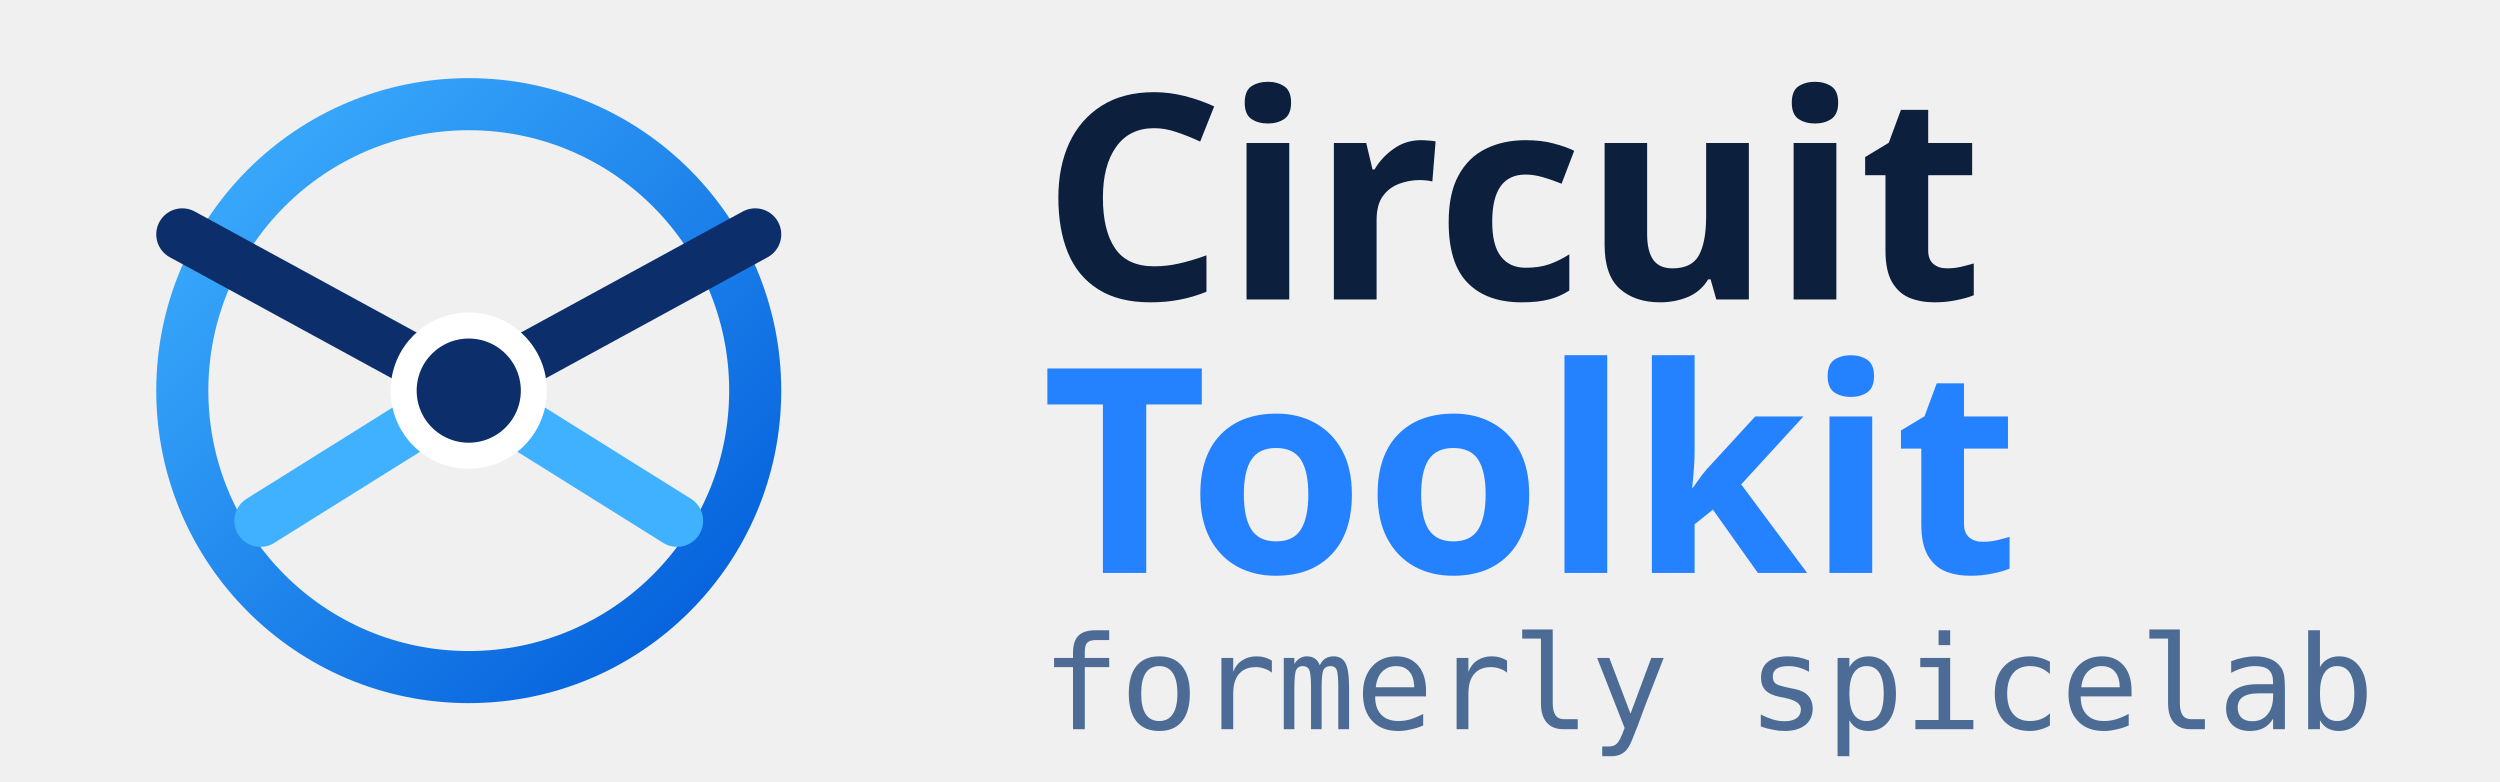
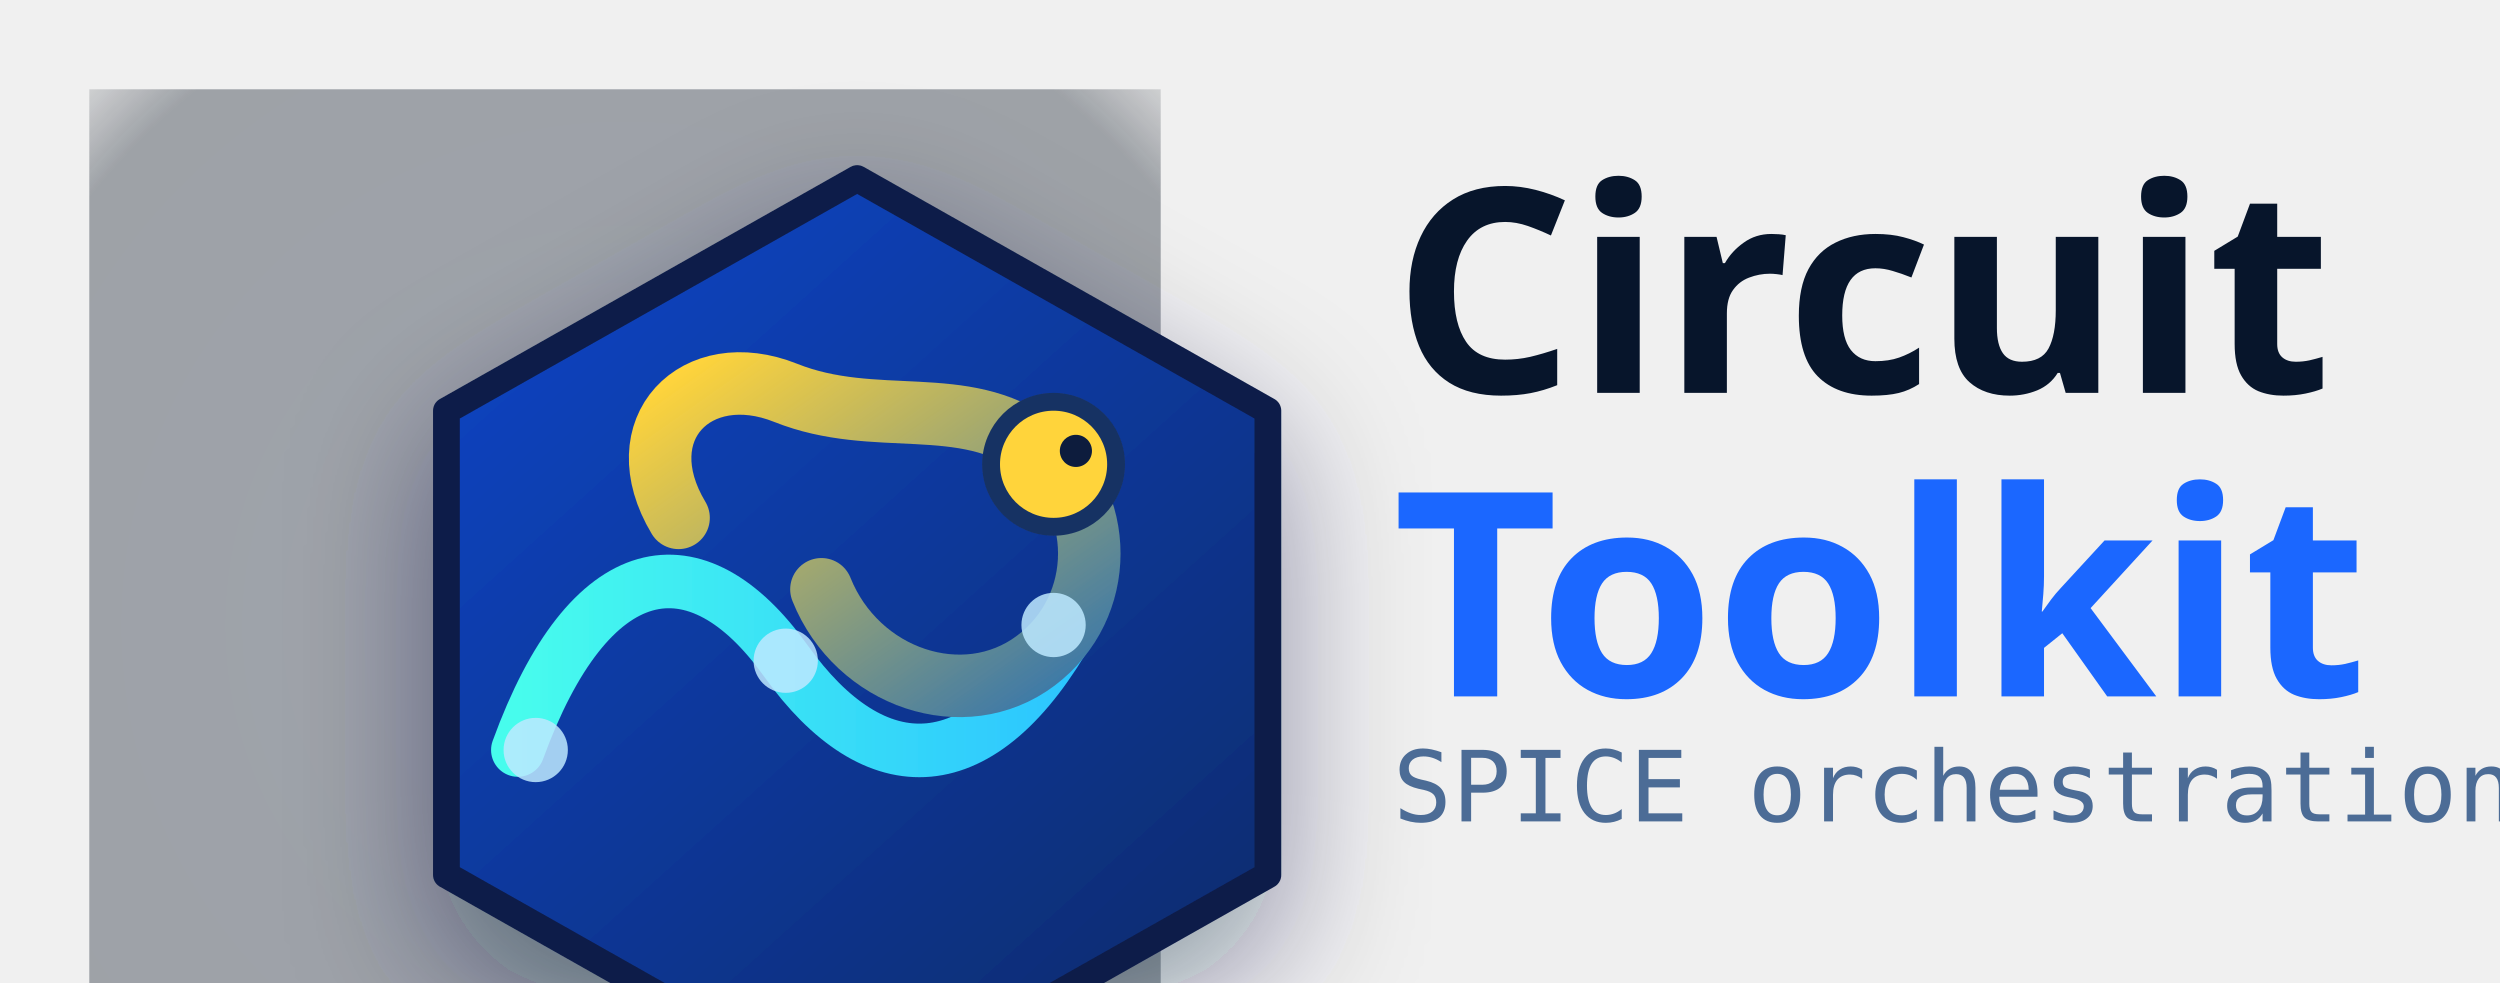
- <svg xmlns="http://www.w3.org/2000/svg" width="192" height="60" viewBox="0 0 192 60" role="img" aria-labelledby="title desc">
+ <svg xmlns="http://www.w3.org/2000/svg" width="280" height="110" viewBox="0 0 280 110" role="img" aria-labelledby="title desc">
  <defs>
-     <linearGradient id="grad" x1="0%" y1="0%" x2="100%" y2="100%">
-       <stop offset="0%" stop-color="#3fb1ff" />
-       <stop offset="100%" stop-color="#005ad9" />
+     <radialGradient id="bgHalo" cx="50%" cy="50%" r="75%">
+       <stop offset="0%" stop-color="#0a1630" />
+       <stop offset="85%" stop-color="#05101f" />
+       <stop offset="100%" stop-color="#00070f" stop-opacity="0" />
+     </radialGradient>
+     <linearGradient id="hexBody" x1="10%" y1="0%" x2="90%" y2="100%">
+       <stop offset="0%" stop-color="#1245c6" />
+       <stop offset="100%" stop-color="#0b2a6a" />
    </linearGradient>
+     <linearGradient id="wave" x1="0%" y1="50%" x2="100%" y2="50%">
+       <stop offset="0%" stop-color="#47fced" />
+       <stop offset="100%" stop-color="#2cc5ff" />
+     </linearGradient>
+     <linearGradient id="pythonCoil" x1="0%" y1="0%" x2="100%" y2="100%">
+       <stop offset="0%" stop-color="#ffd43b" />
+       <stop offset="100%" stop-color="#3776ab" />
+     </linearGradient>
+     <filter id="softShadow" x="-20%" y="-20%" width="140%" height="150%" color-interpolation-filters="sRGB">
+       <feDropShadow dx="0" dy="6" stdDeviation="8" flood-color="rgba(8, 24, 64, 0.4)" />
+     </filter>
  </defs>
-   <g fill="none" stroke-linecap="round" stroke-linejoin="round">
-     <circle cx="36" cy="30" r="22" stroke="url(#grad)" stroke-width="4" />
-     <path d="M14 18 L36 30 L58 18" stroke="#0c2e6b" stroke-width="4" />
-     <path d="M20 40 L36 30 L52 40" stroke="#3fb1ff" stroke-width="4" />
-     <circle cx="36" cy="30" r="5" fill="#0c2e6b" stroke="#ffffff" stroke-width="2" />
+   <rect x="10" y="10" width="120" height="120" fill="url(#bgHalo)" opacity="0.35" />
+   <g transform="translate(32 14)" filter="url(#softShadow)">
+     <polygon points="64 6 110 32 110 84 64 110 18 84 18 32" fill="url(#hexBody)" stroke="#0d1d4a" stroke-width="3" stroke-linejoin="round" />
+     <path d="M26 70 C34 48 46 46 56 60 C66 74 78 74 88 56" fill="none" stroke="url(#wave)" stroke-width="6" stroke-linecap="round" />
+     <path d="M44 44 C38 34 46 26 56 30 C66 34 76 30 84 36 C92 42 92 54 84 60 C76 66 64 62 60 52" fill="none" stroke="url(#pythonCoil)" stroke-width="7" stroke-linecap="round" />
+     <circle cx="86" cy="38" r="7" fill="#ffd43b" stroke="#173364" stroke-width="2" />
+     <circle cx="88.5" cy="36.5" r="1.8" fill="#0b1c3c" />
+     <g fill="#bde9ff" opacity="0.85">
+       <circle cx="28" cy="70" r="3.6" />
+       <circle cx="56" cy="60" r="3.6" />
+       <circle cx="86" cy="56" r="3.6" />
+     </g>
  </g>
-   <text x="80" y="23" font-family="'IBM Plex Sans', 'Segoe UI', sans-serif" font-size="22" font-weight="600" fill="#0c1f3d">Circuit</text>
-   <text x="80" y="44" font-family="'IBM Plex Sans', 'Segoe UI', sans-serif" font-size="22" font-weight="600" fill="#2481ff">Toolkit</text>
-   <text x="80" y="56" font-family="'Roboto Mono', monospace" font-size="10" fill="#4c6c96">formerly spicelab</text>
+   <g font-family="'IBM Plex Sans', 'Segoe UI', sans-serif" font-weight="600">
+     <text x="156" y="44" font-size="32" fill="#07152b">Circuit</text>
+     <text x="156" y="78" font-size="32" fill="#1b67ff">Toolkit</text>
+   </g>
+   <text x="156" y="92" font-family="'Roboto Mono', monospace" font-size="11" fill="#4c6c96">SPICE orchestration for Python</text>
</svg>
